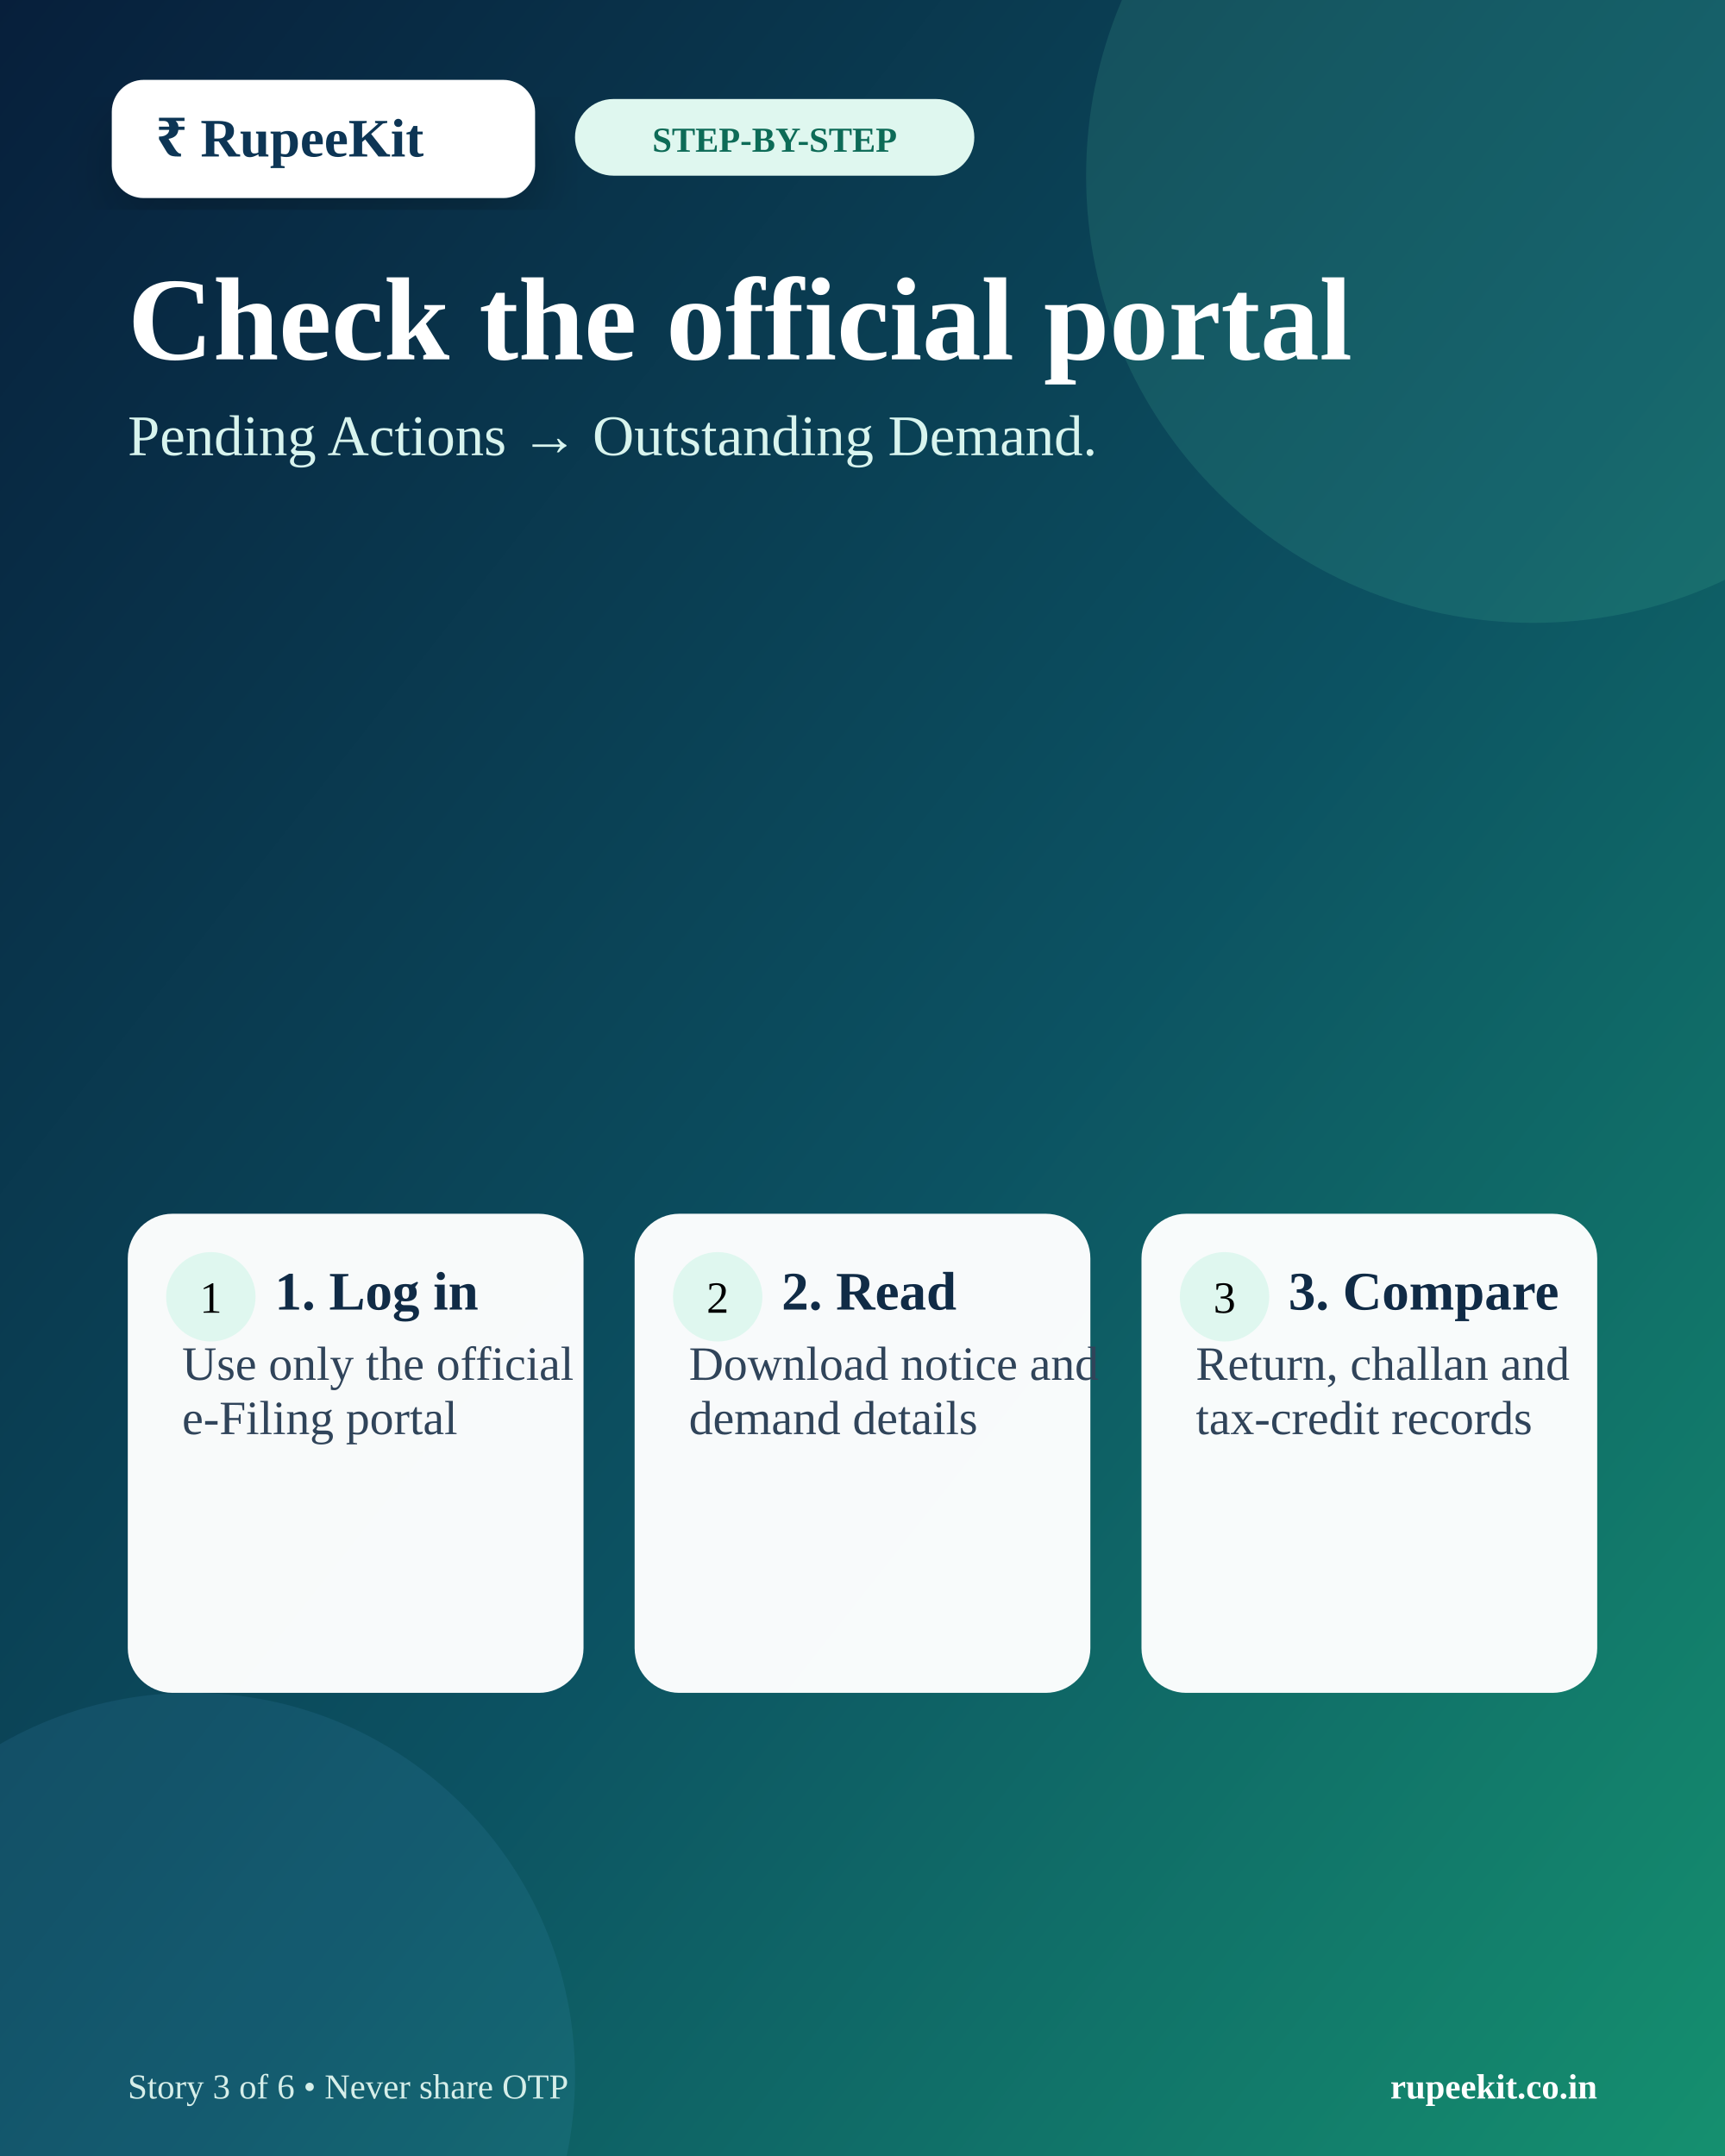
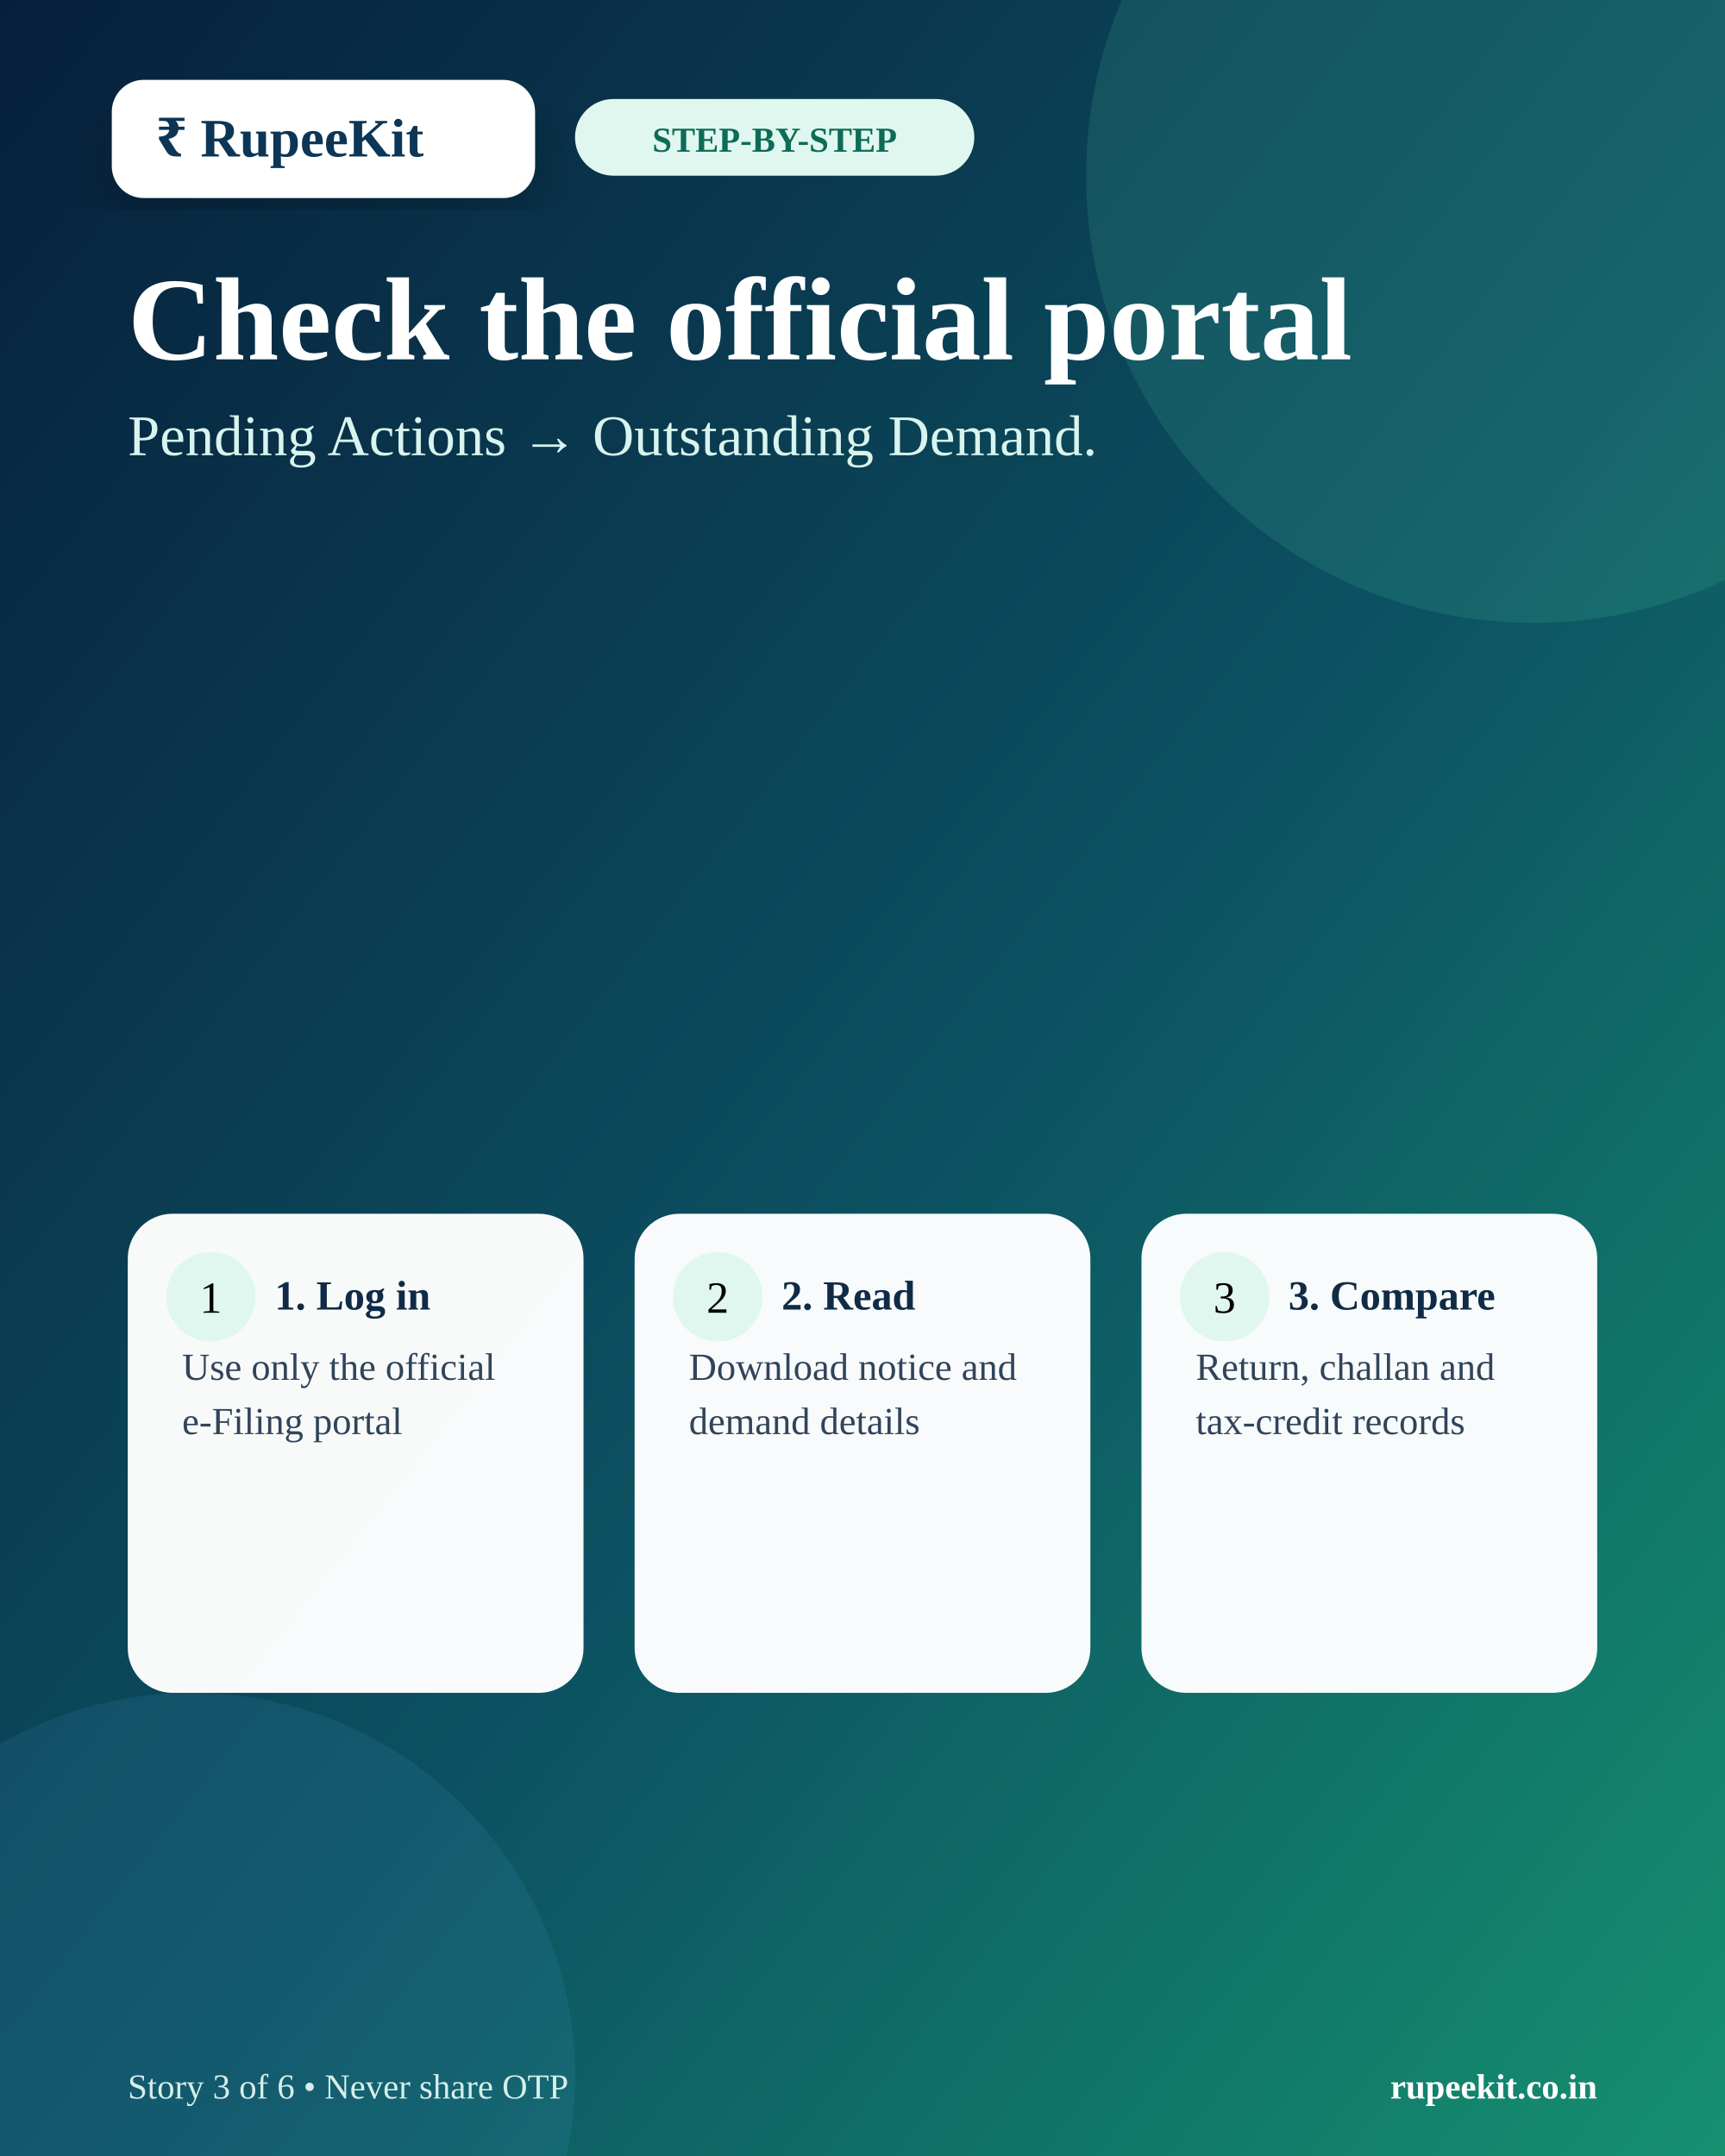
<svg xmlns="http://www.w3.org/2000/svg" width="1080" height="1350" viewBox="0 0 1080 1350" role="img">
  <defs>
    <linearGradient id="bg" x1="0" y1="0" x2="1" y2="1">
      <stop offset="0" stop-color="#071f3b" />
      <stop offset=".55" stop-color="#0c5262" />
      <stop offset="1" stop-color="#15906f" />
    </linearGradient>
    <filter id="shadow">
      <feDropShadow dx="0" dy="18" stdDeviation="20" flood-opacity=".22" />
    </filter>
  </defs>
  <rect width="1080" height="1350" fill="url(#bg)" />
  <circle cx="960" cy="110" r="280" fill="#57d2aa" opacity=".14" />
  <circle cx="120" cy="1300" r="240" fill="#4ea0d8" opacity=".12" />
  <g filter="url(#shadow)">
    <rect x="70" y="50" width="265" height="74" rx="20" fill="#fff" />
    <text x="98" y="98" font-size="34" font-weight="900" fill="#0b3654">₹ RupeeKit</text>
  </g>
  <rect x="360" y="62" width="250" height="48" rx="24" fill="#dff7ef" />
  <text x="485" y="95" text-anchor="middle" font-size="22" font-weight="900" fill="#0d6b57">STEP-BY-STEP</text>
  <text x="80" y="225" font-size="74" font-weight="900" fill="#fff">Check the official portal</text>
  <text x="80" y="285" font-size="36" fill="#d8f4ee">Pending Actions → Outstanding Demand.</text>
  <g>
    <rect x="80.0" y="760" width="285.333" height="300" rx="28" fill="#fff" opacity=".97" />
    <circle cx="132.0" cy="812" r="28" fill="#dff7ef" />
    <text x="132.0" y="822" text-anchor="middle" font-size="28">1</text>
-     <text x="172.0" y="820" font-size="34" font-weight="800" fill="#102b46">1. Log in</text>
-     <text x="114.0" y="864" font-size="30" fill="#30445a">Use only the official</text>
-     <text x="114.0" y="898" font-size="30" fill="#30445a">e-Filing portal</text>
+     <text x="172.0" y="820" font-size="26" font-weight="800" fill="#102b46">1. Log in</text>
+     <text x="114.0" y="864" font-size="24" fill="#30445a">Use only the official</text>
+     <text x="114.0" y="898" font-size="24" fill="#30445a">e-Filing portal</text>
  </g>
  <g>
    <rect x="397.333" y="760" width="285.333" height="300" rx="28" fill="#fff" opacity=".97" />
    <circle cx="449.333" cy="812" r="28" fill="#dff7ef" />
    <text x="449.333" y="822" text-anchor="middle" font-size="28">2</text>
-     <text x="489.333" y="820" font-size="34" font-weight="800" fill="#102b46">2. Read</text>
-     <text x="431.333" y="864" font-size="30" fill="#30445a">Download notice and</text>
-     <text x="431.333" y="898" font-size="30" fill="#30445a">demand details</text>
+     <text x="489.333" y="820" font-size="26" font-weight="800" fill="#102b46">2. Read</text>
+     <text x="431.333" y="864" font-size="24" fill="#30445a">Download notice and</text>
+     <text x="431.333" y="898" font-size="24" fill="#30445a">demand details</text>
  </g>
  <g>
    <rect x="714.667" y="760" width="285.333" height="300" rx="28" fill="#fff" opacity=".97" />
    <circle cx="766.667" cy="812" r="28" fill="#dff7ef" />
    <text x="766.667" y="822" text-anchor="middle" font-size="28">3</text>
-     <text x="806.667" y="820" font-size="34" font-weight="800" fill="#102b46">3. Compare</text>
-     <text x="748.667" y="864" font-size="30" fill="#30445a">Return, challan and</text>
-     <text x="748.667" y="898" font-size="30" fill="#30445a">tax-credit records</text>
+     <text x="806.667" y="820" font-size="26" font-weight="800" fill="#102b46">3. Compare</text>
+     <text x="748.667" y="864" font-size="24" fill="#30445a">Return, challan and</text>
+     <text x="748.667" y="898" font-size="24" fill="#30445a">tax-credit records</text>
  </g>
  <text x="80" y="1314" font-size="22" fill="#d6eee9">Story 3 of 6 • Never share OTP</text>
  <text x="1000" y="1314" text-anchor="end" font-size="22" font-weight="800" fill="#fff">rupeekit.co.in</text>
</svg>
